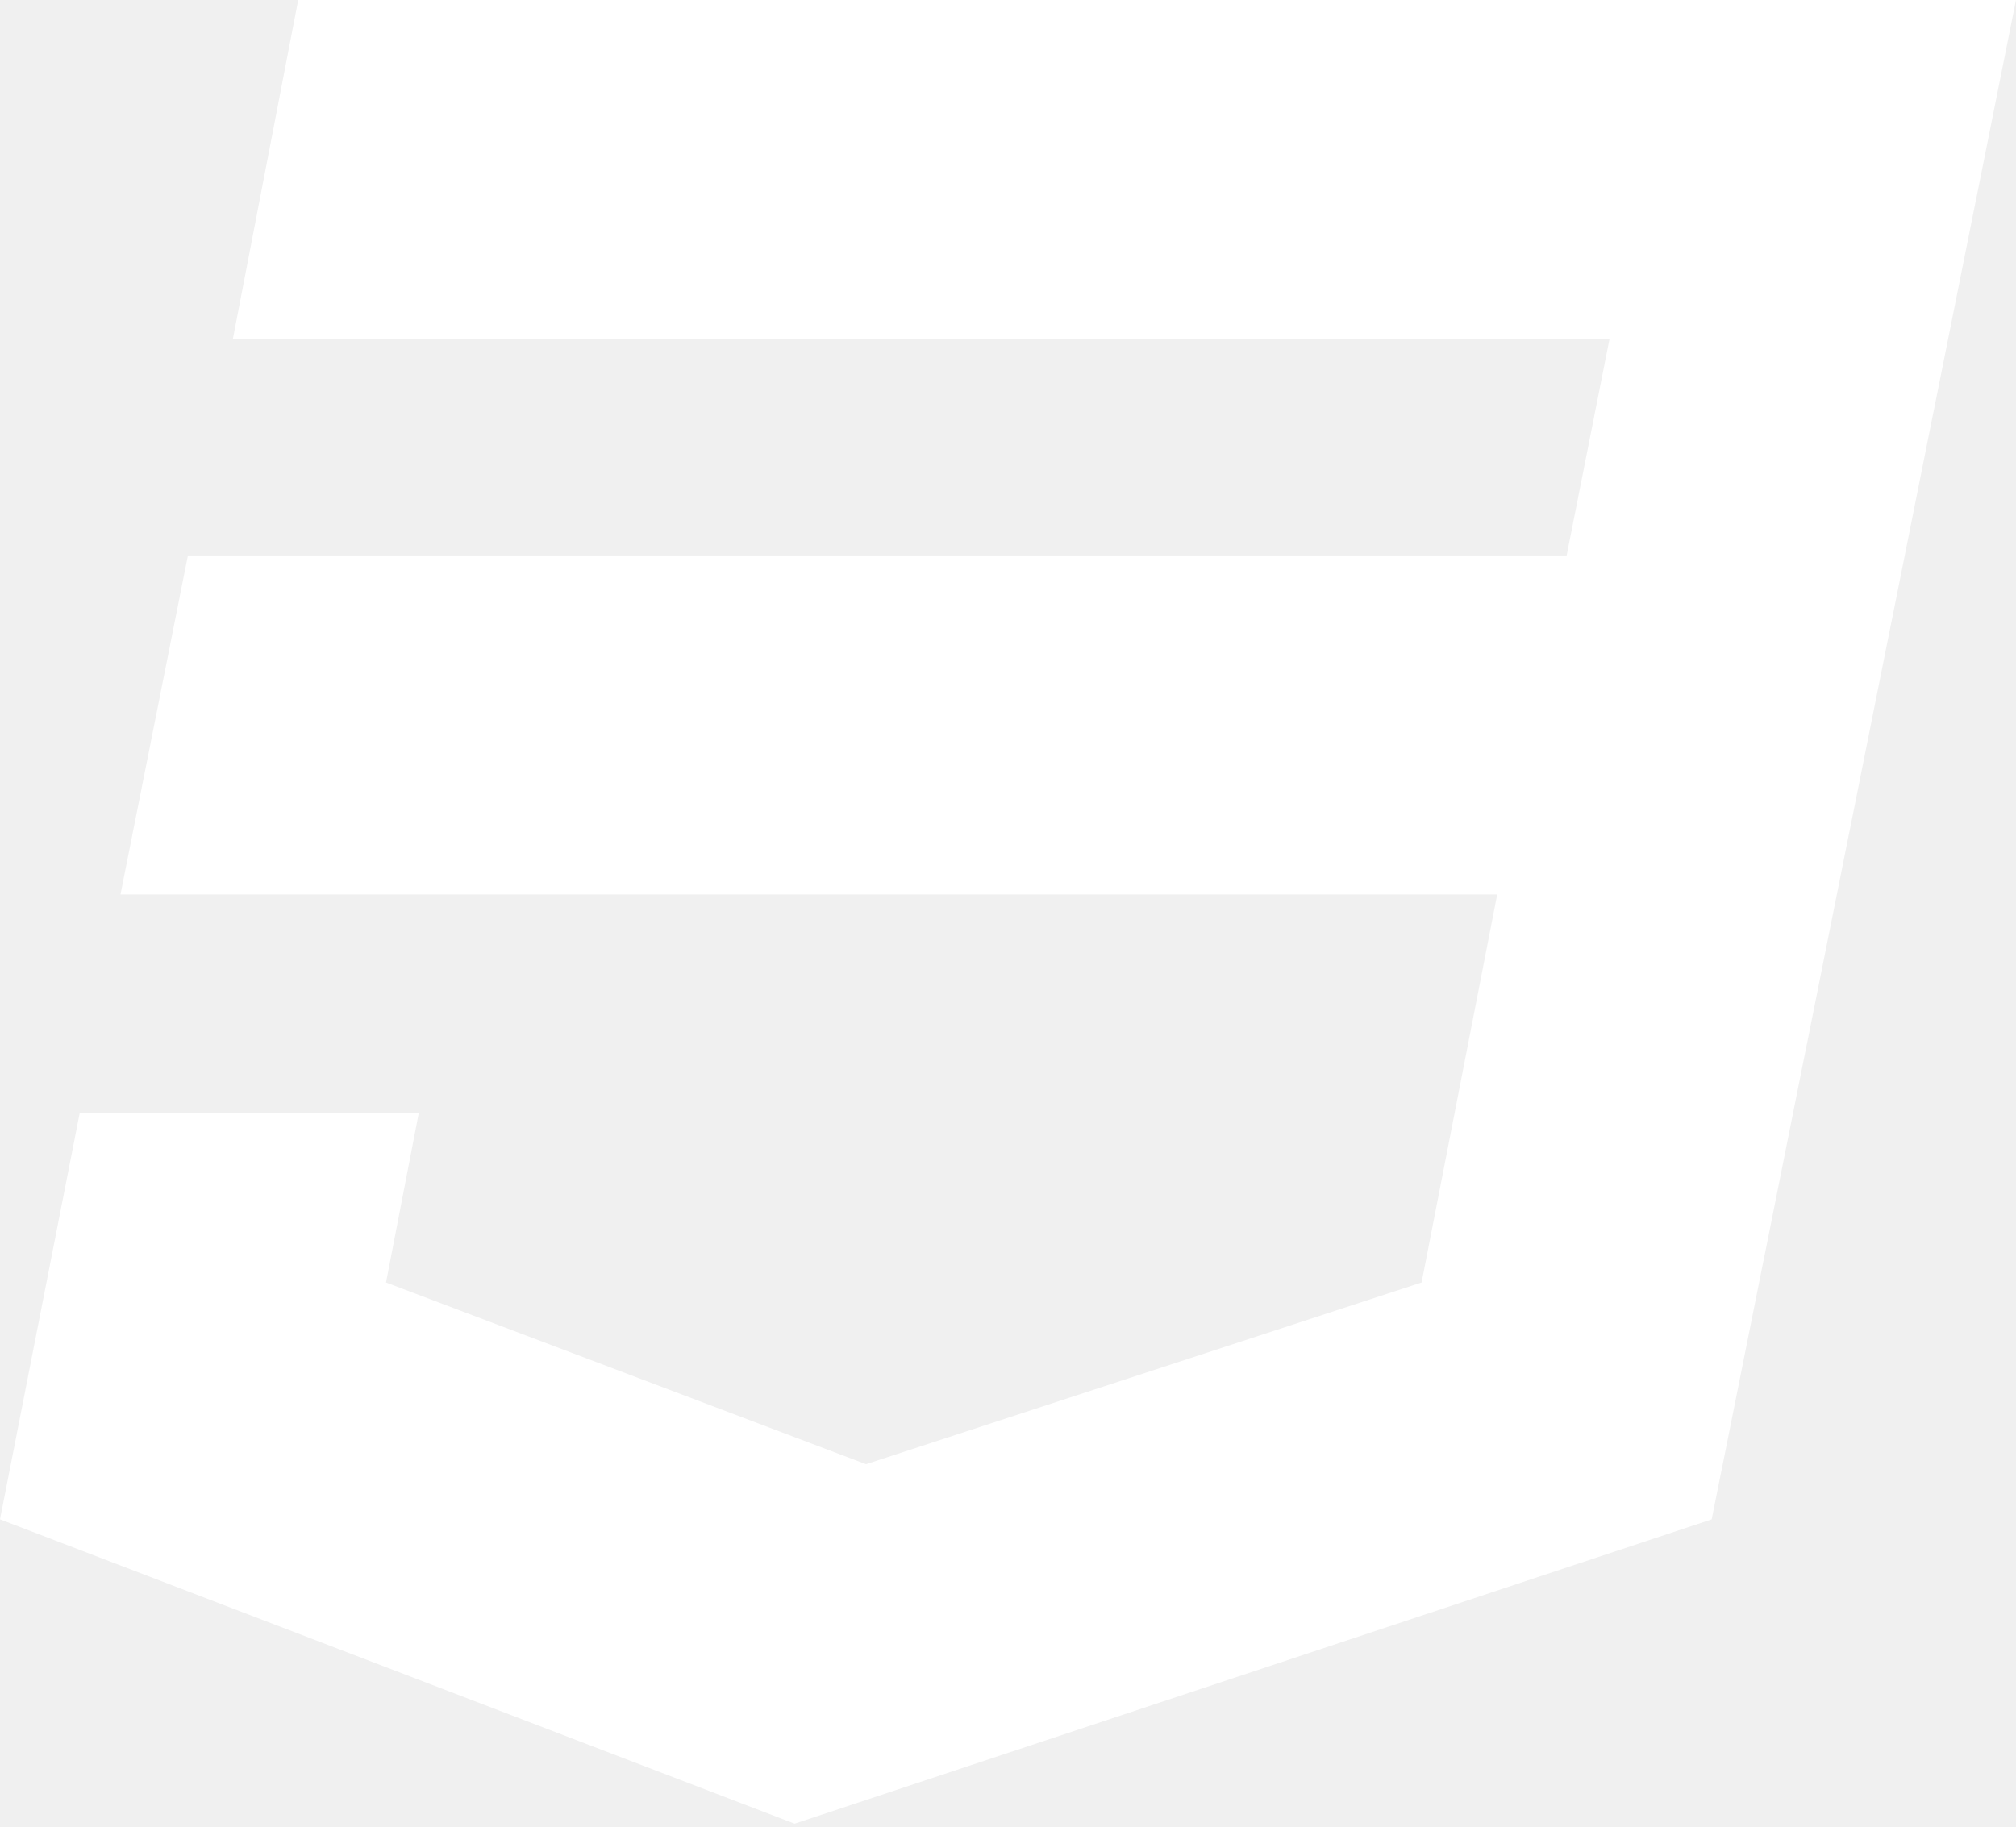
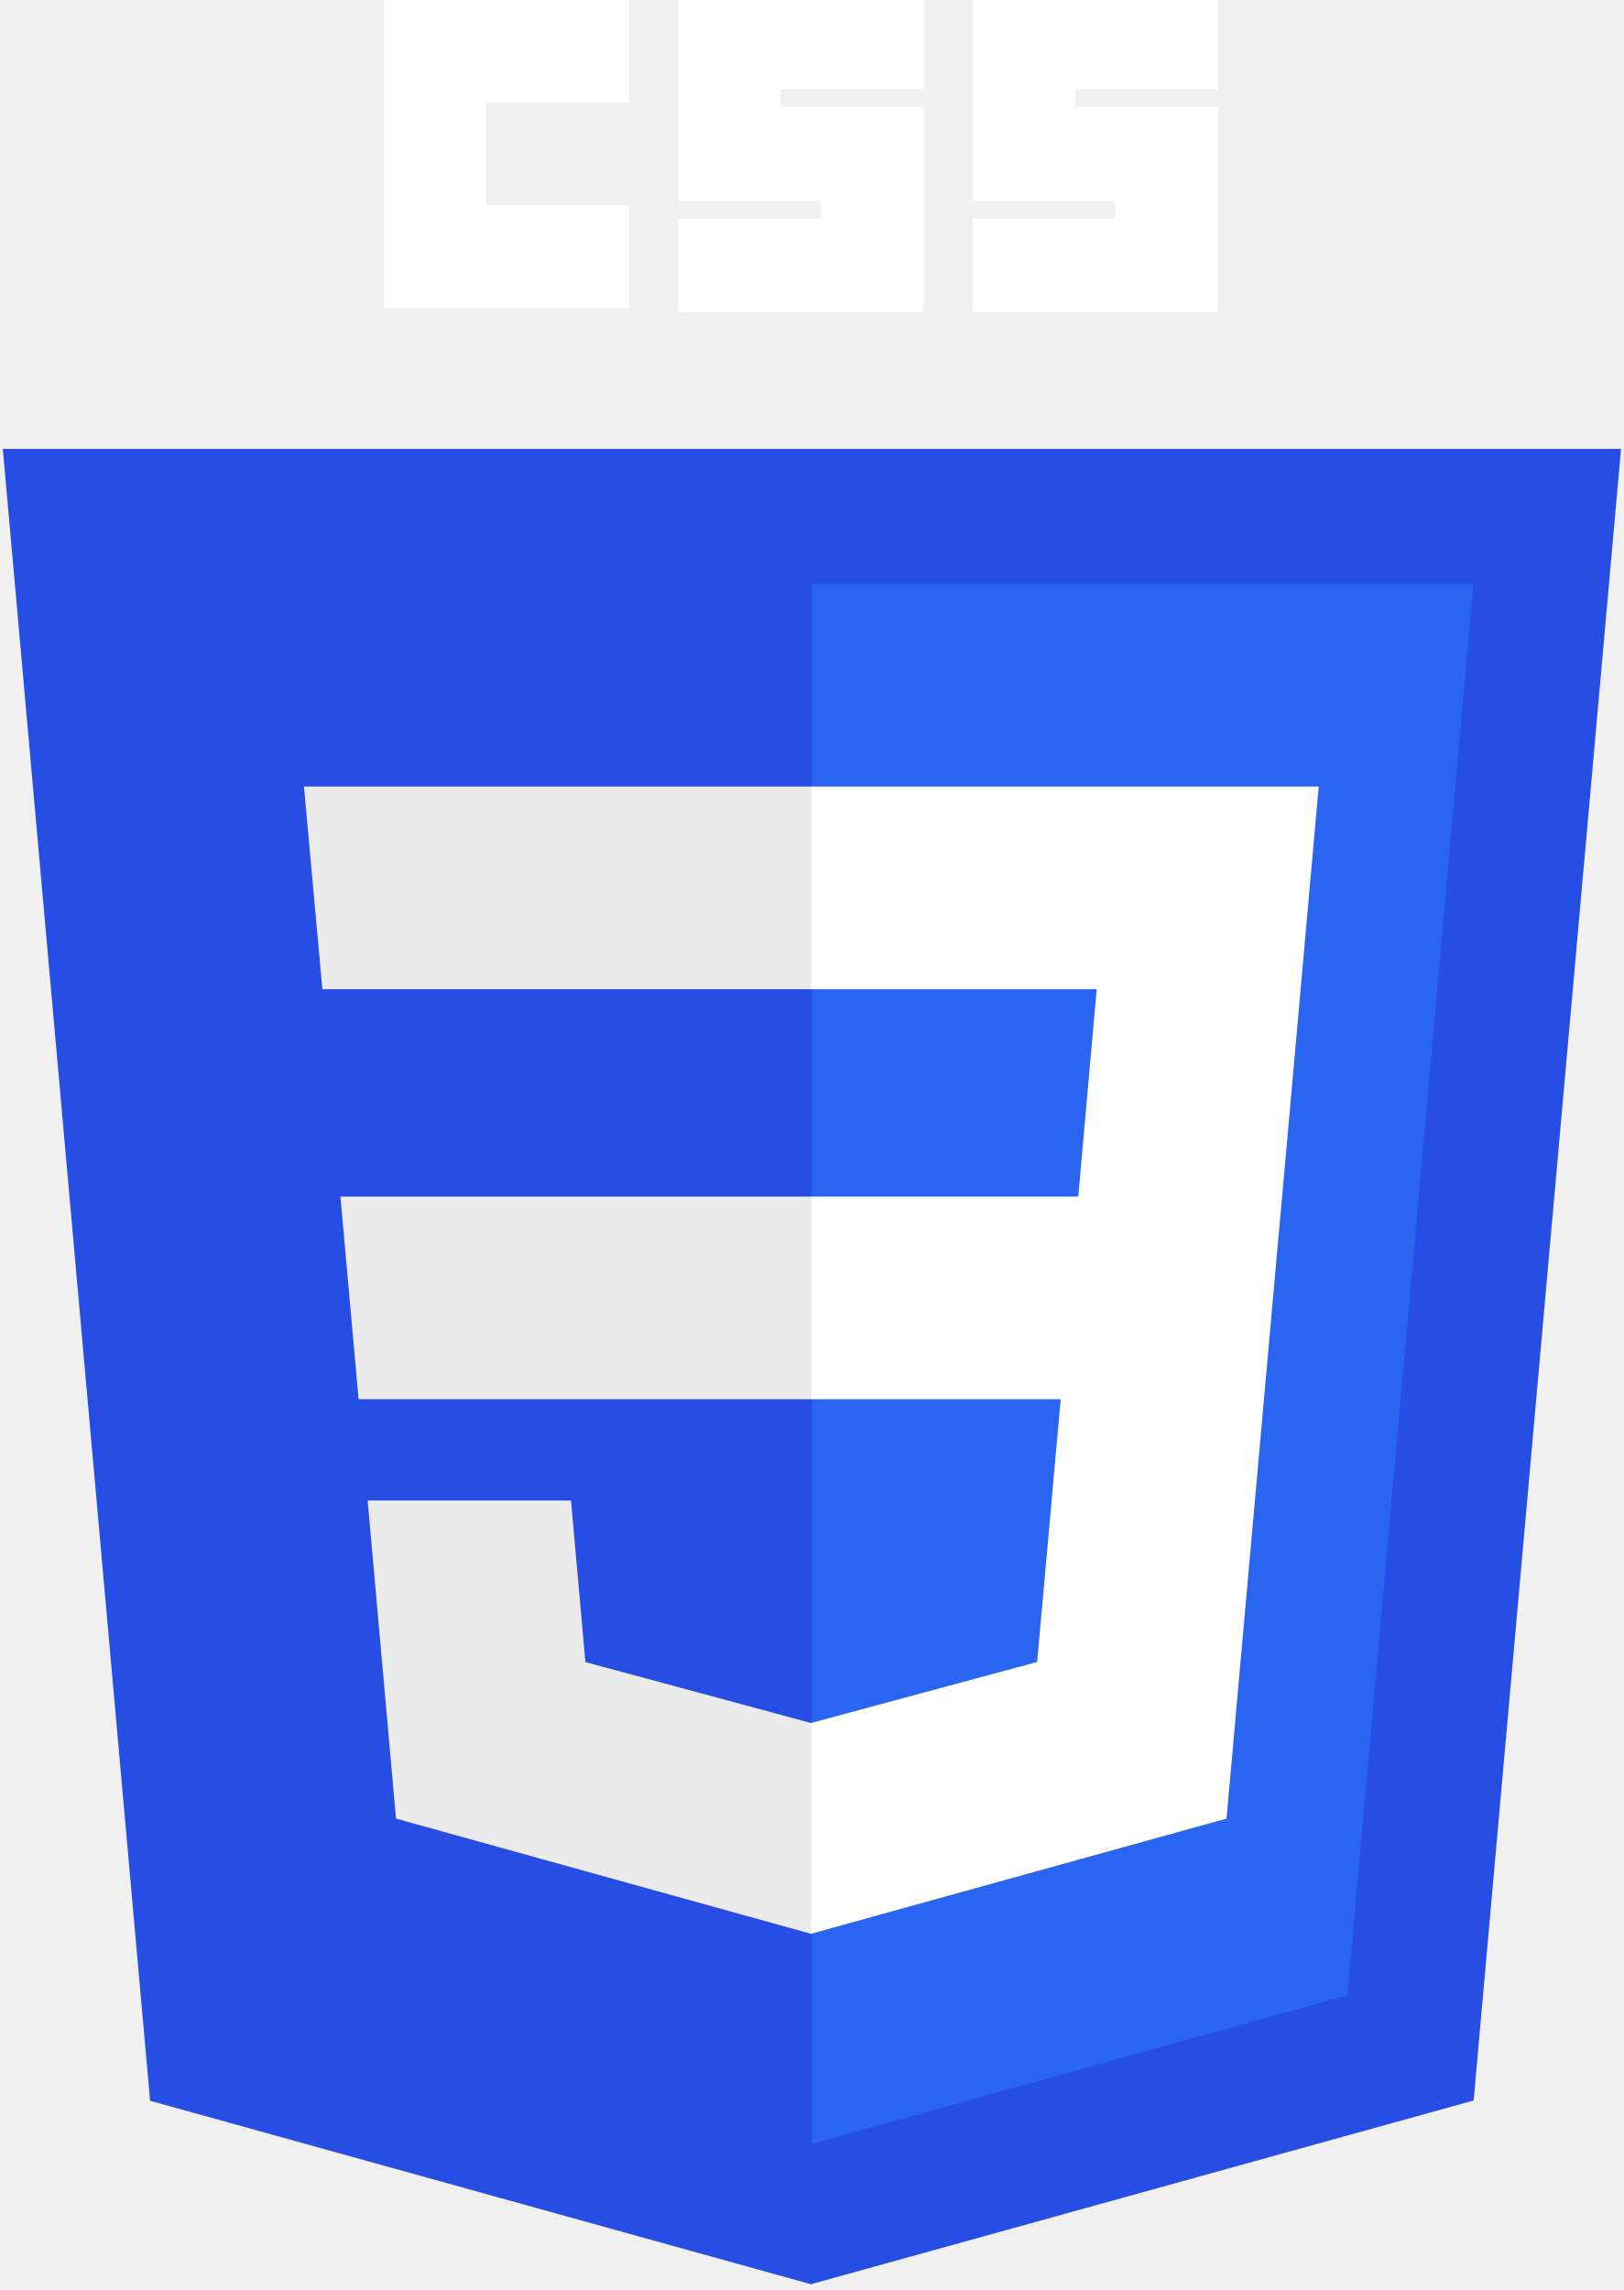
- <svg xmlns="http://www.w3.org/2000/svg" width="256px" height="232px" viewBox="0 0 256 232" version="1.1" preserveAspectRatio="xMidYMid">
+ <svg xmlns="http://www.w3.org/2000/svg" width="256px" height="361px" viewBox="0 0 256 361" version="1.1" preserveAspectRatio="xMidYMid">
  <g>
-     <path d="M100.902,231.618 L217.358,192.965 L256,0 L37.867,0 L29.57,43.056 L204.382,43.056 L198.939,70.546 L23.862,70.546 L15.299,113.602 L190.122,113.602 L180.52,162.886 L109.973,185.962 L49.018,162.886 L53.178,141.358 L10.123,141.358 L0,192.965 L100.902,231.618" fill="#ffffff" />
+     <path d="M127.844,360.088 L23.662,331.166 L0.445,70.766 L255.555,70.766 L232.314,331.125 L127.844,360.088 L127.844,360.088 Z" fill="#264DE4" />
+     <path d="M212.417,314.547 L232.278,92.057 L128,92.057 L128,337.95 L212.417,314.547 L212.417,314.547 Z" fill="#2965F1" />
+     <path d="M53.669,188.636 L56.531,220.573 L128,220.573 L128,188.636 L53.669,188.636 L53.669,188.636 Z" fill="#EBEBEB" />
+     <path d="M47.917,123.995 L50.82,155.932 L128,155.932 L128,123.995 L47.917,123.995 L47.917,123.995 Z" fill="#EBEBEB" />
+     <path d="M128,271.58 L127.86,271.617 L92.292,262.013 L90.018,236.542 L57.958,236.542 L62.432,286.688 L127.853,304.849 L128,304.808 L128,271.58 L128,271.58 Z" fill="#EBEBEB" />
+     <path d="M60.484,0 L99.165,0 L99.165,16.176 L76.659,16.176 L76.659,32.352 L99.165,32.352 L99.165,48.527 L60.484,48.527 L60.484,0 L60.484,0 Z" fill="#ffffff" />
+     <path d="M106.901,0 L145.582,0 L145.582,14.066 L123.077,14.066 L123.077,16.879 L145.582,16.879 L145.582,49.231 L106.901,49.231 L106.901,34.462 L129.407,34.462 L129.407,31.648 L106.901,31.648 L106.901,0 L106.901,0 Z" fill="#ffffff" />
+     <path d="M153.319,0 L192,0 L192,14.066 L169.495,14.066 L169.495,16.879 L192,16.879 L192,49.231 L153.319,49.231 L153.319,34.462 L175.824,34.462 L175.824,31.648 L153.319,31.648 L153.319,0 L153.319,0 Z" fill="#ffffff" />
+     <path d="M202.127,188.636 L207.892,123.995 L127.89,123.995 L127.89,155.932 L172.892,155.932 L169.986,188.636 L127.89,188.636 L127.89,220.573 L167.217,220.573 L163.509,261.993 L127.89,271.607 L127.89,304.833 L193.362,286.688 L193.843,281.292 L201.348,197.212 L202.127,188.636 L202.127,188.636 Z" fill="#FFFFFF" />
  </g>
</svg>
